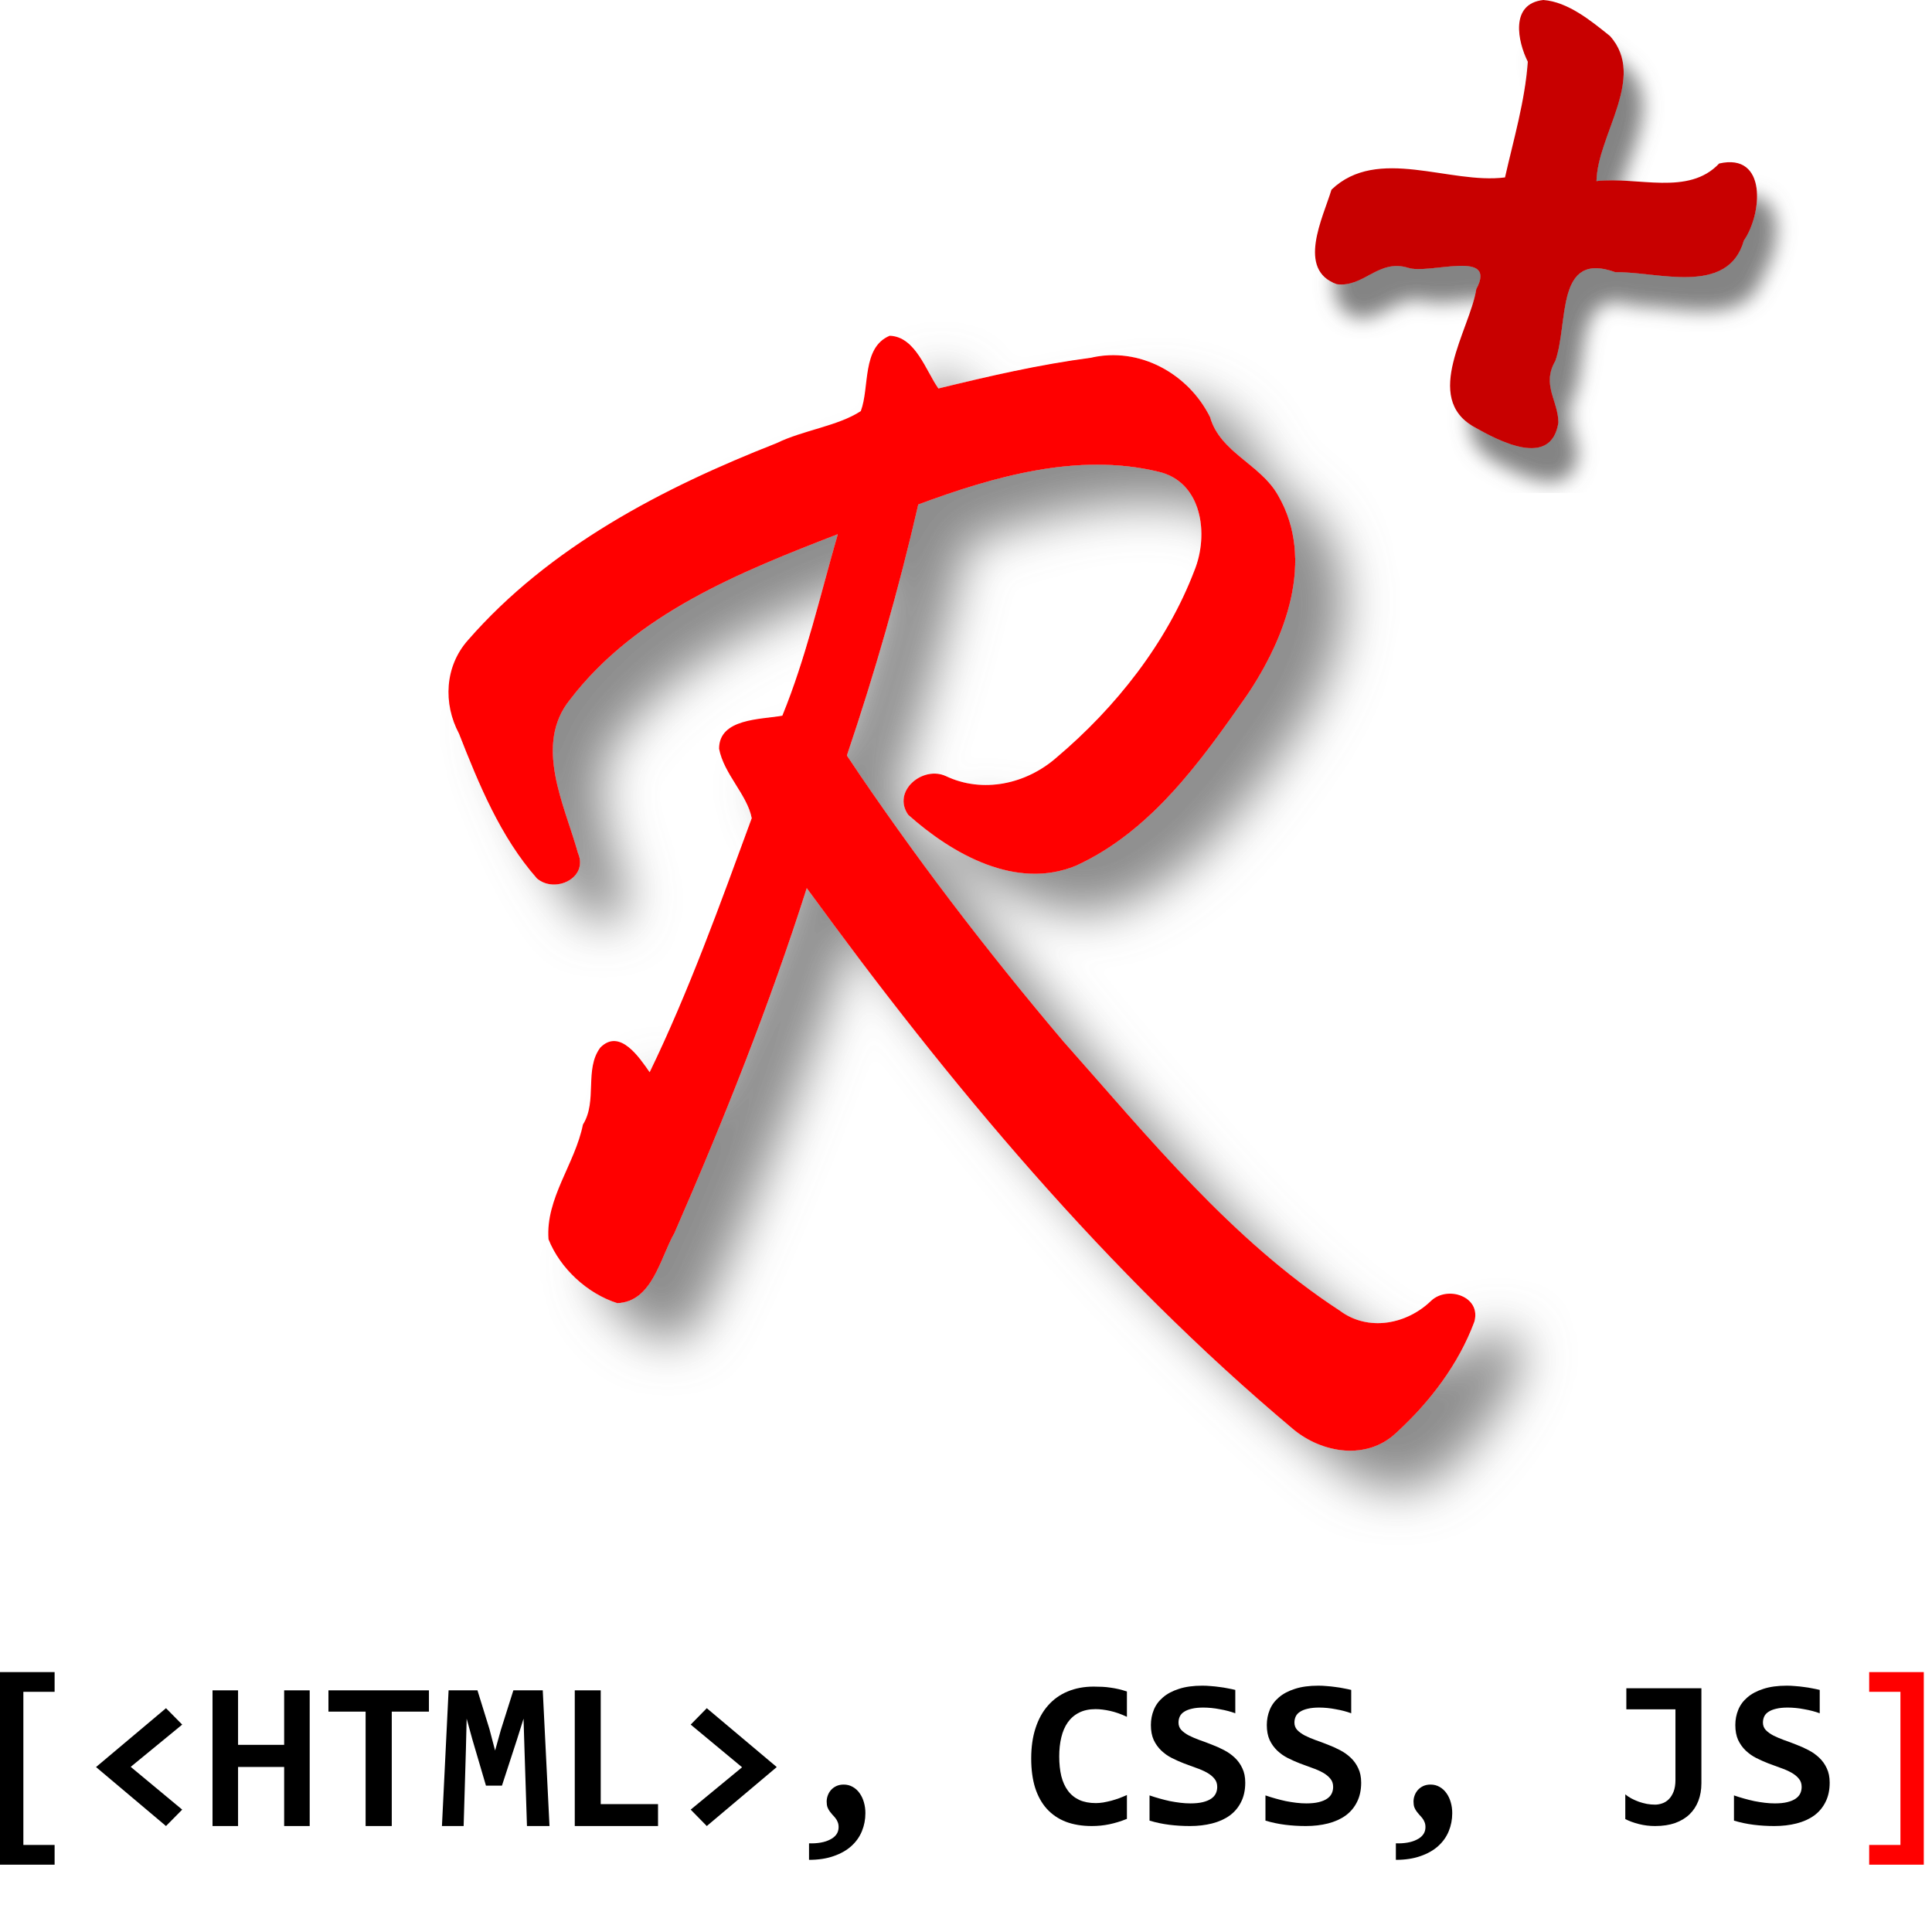
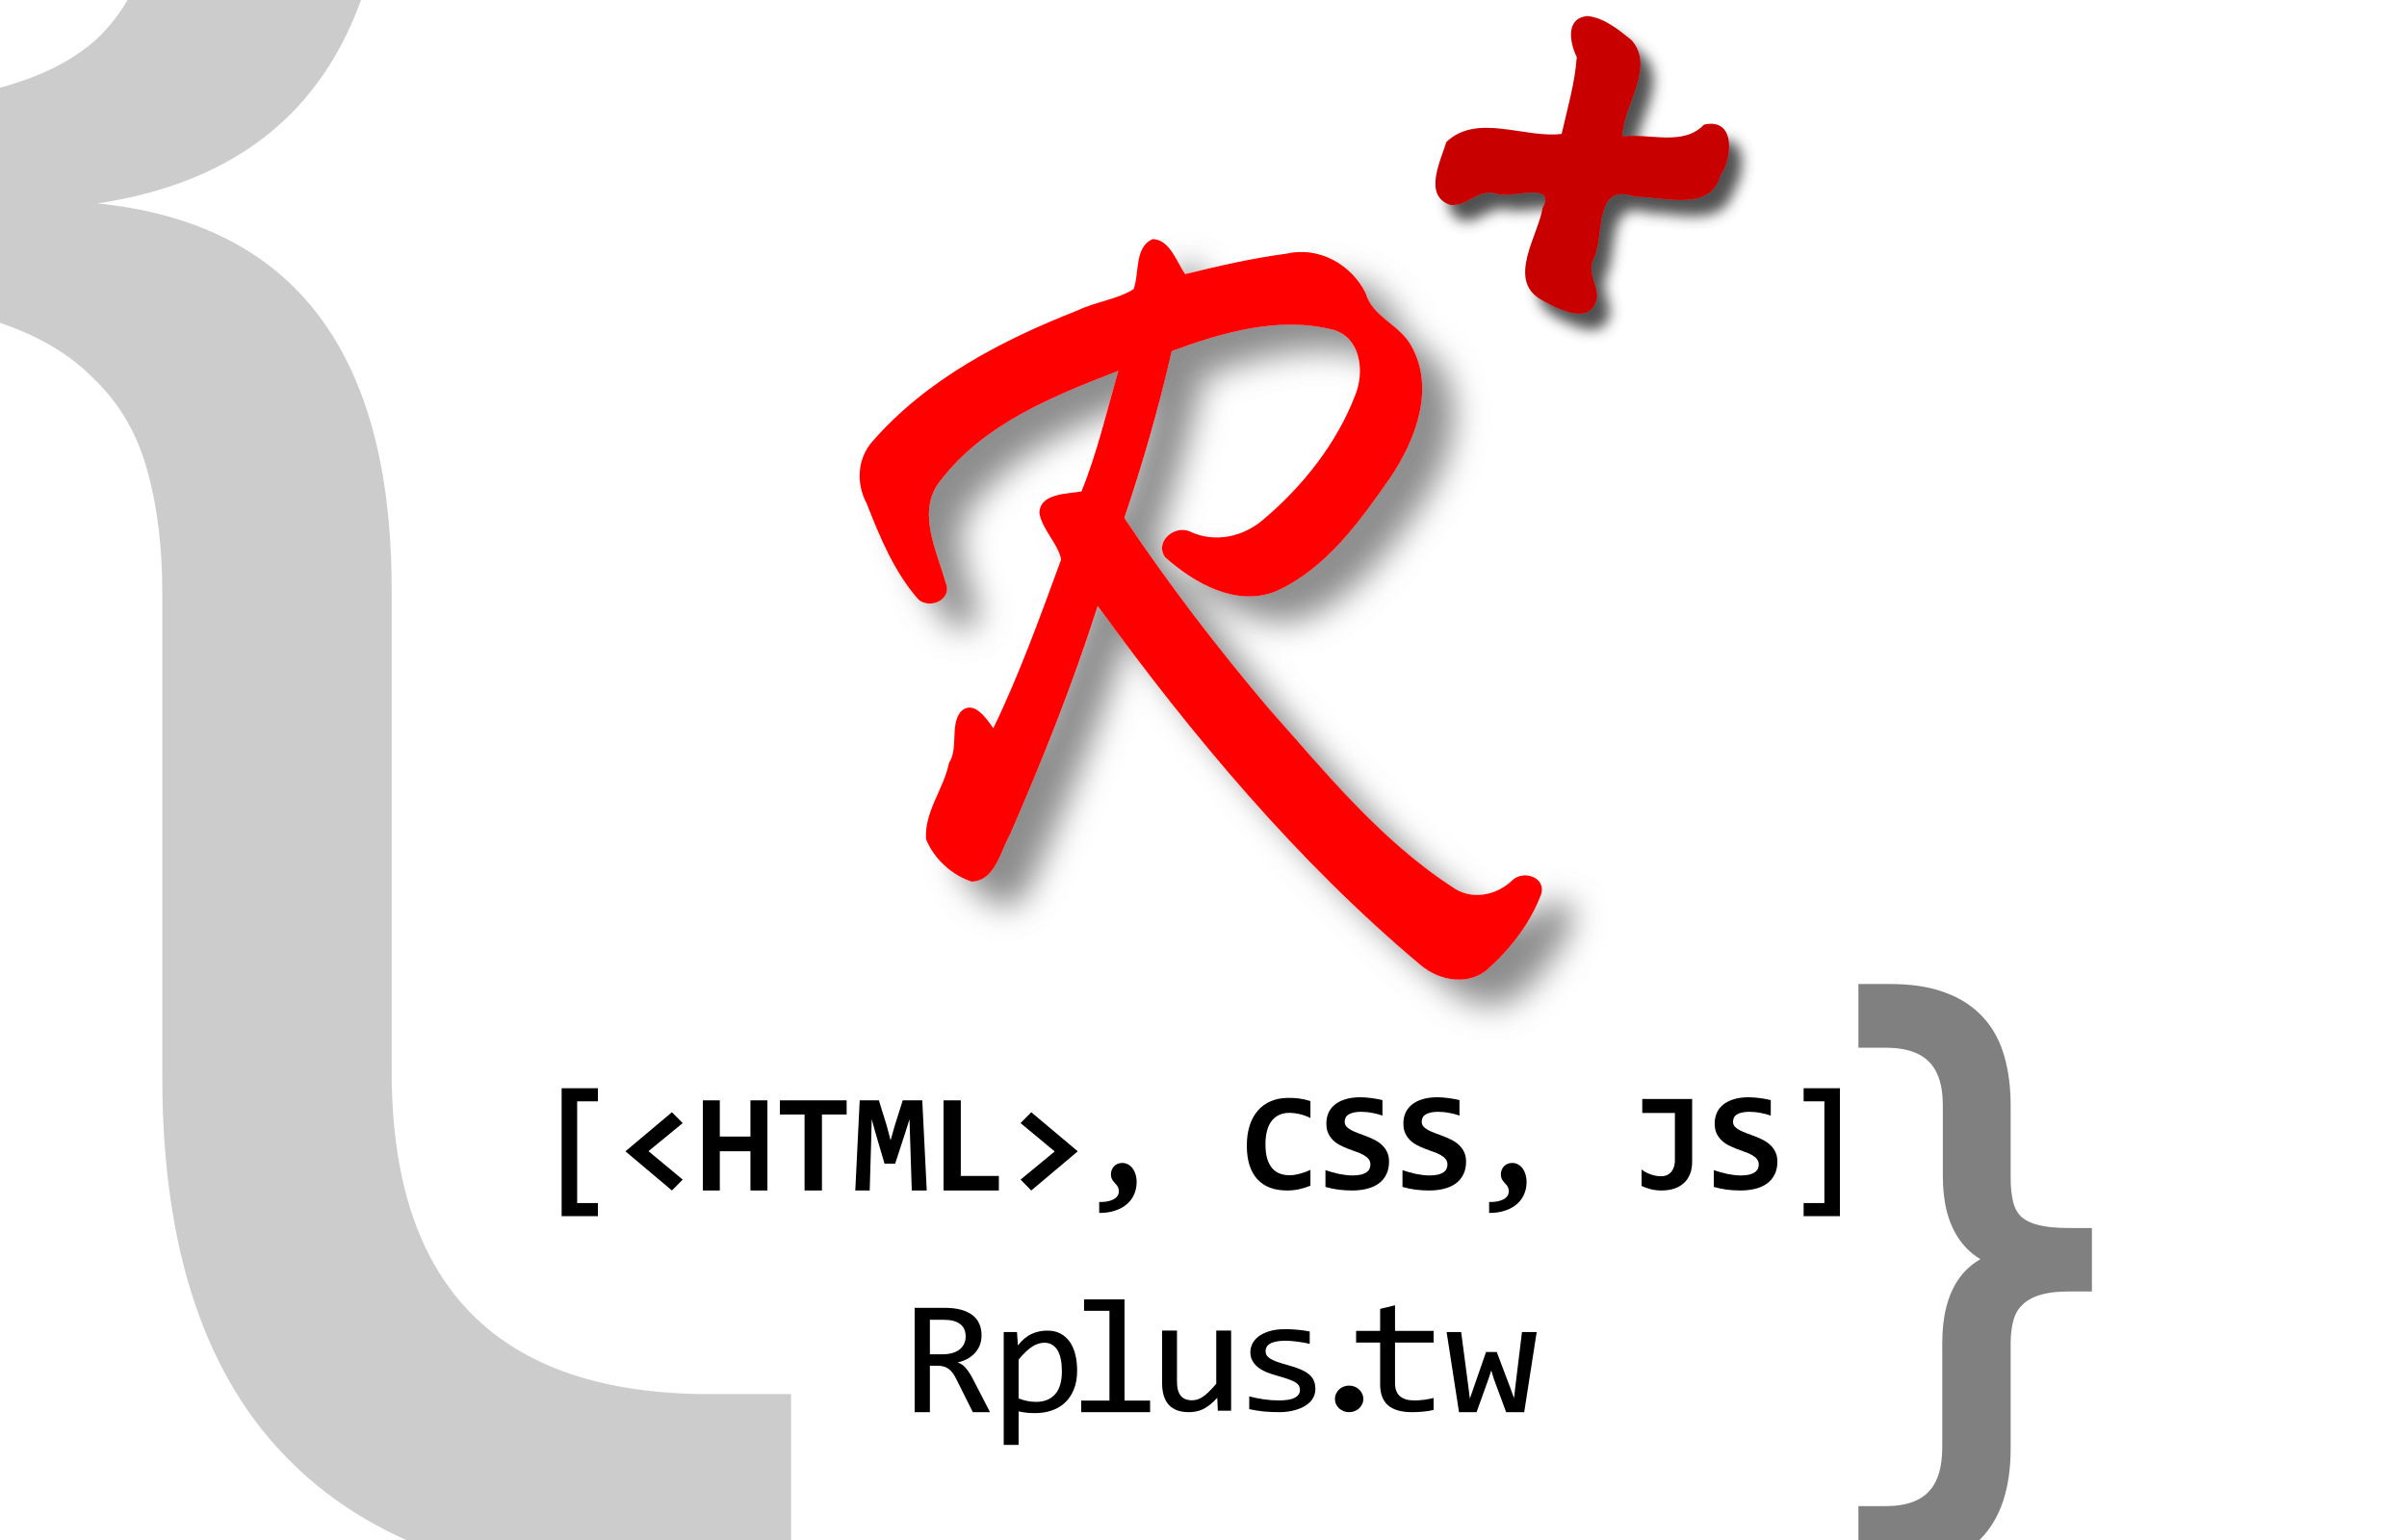
- <svg xmlns="http://www.w3.org/2000/svg" xmlns:xlink="http://www.w3.org/1999/xlink" width="400" height="400" viewBox="0 0 400 400" version="1.1">
+ <svg xmlns="http://www.w3.org/2000/svg" xmlns:xlink="http://www.w3.org/1999/xlink" width="750" height="480" viewBox="0 0 750 480" version="1.1">
  <defs id="defs3">
    <filter id="drop-shadow" width="130%" height="120%">
      <feGaussianBlur in="SourceAlpha" stdDeviation="5" />
      <feOffset dx="10" dy="8" result="offsetblur" />
      <feFlood flood-color="rgb(128,128,128)" flood-opacity=".9" />
      <feComposite in2="offsetblur" operator="in" />
      <feMerge>
        <feMergeNode />
        <feMergeNode in="SourceGraphic" />
      </feMerge>
    </filter>
    <filter id="drop-shadow2" width="130%" height="120%">
      <feGaussianBlur in="SourceAlpha" stdDeviation="2" />
-       <feOffset dx="4" dy="7" result="offsetblur" />
-       <feFlood flood-color="rgb(100,100,100)" flood-opacity=".8" />
+       <feOffset dx="4" dy="5" result="offsetblur" />
+       <feFlood flood-color="rgb(60,60,60)" flood-opacity=".9" />
      <feComposite in2="offsetblur" operator="in" />
      <feMerge>
        <feMergeNode />
        <feMergeNode in="SourceGraphic" />
      </feMerge>
    </filter>
-     <path id="text-S" d="m 19.817,20.075 c -2e-5,1.533 -0.287,2.866 -0.86,3.998 -0.559,1.132 -1.347,2.071 -2.364,2.816 -1.017,0.731 -2.228,1.275 -3.632,1.634 -1.404,0.358 -2.938,0.537 -4.6,0.537 -1.476,0 -2.902,-0.086 -4.277,-0.258 C 2.708,28.63 1.347,28.343 0,27.942 l 0,-5.223 c 0.659,0.229 1.347,0.444 2.063,0.645 0.716,0.201 1.433,0.38 2.149,0.537 0.731,0.143 1.454,0.258 2.171,0.344 0.716,0.086 1.411,0.129 2.085,0.129 1.003,10e-6 1.856,-0.086 2.558,-0.258 0.702,-0.172 1.275,-0.408 1.72,-0.709 0.444,-0.301 0.767,-0.659 0.967,-1.075 0.201,-0.416 0.301,-0.874 0.301,-1.376 -10e-6,-0.688 -0.201,-1.261 -0.602,-1.72 C 13.025,18.764 12.509,18.349 11.865,17.99 11.22,17.632 10.482,17.31 9.651,17.023 8.834,16.737 7.996,16.429 7.136,16.099 6.291,15.769 5.452,15.397 4.621,14.981 3.804,14.566 3.074,14.05 2.429,13.434 1.784,12.818 1.261,12.087 0.86,11.241 c -0.387,-0.86 -0.58,-1.891 -0.58,-3.095 0,-1.103 0.201,-2.149 0.602,-3.138 C 1.282,4.019 1.913,3.16 2.773,2.429 3.632,1.684 4.736,1.096 6.083,0.666 7.43,0.222 9.056,2.9636235e-5 10.962,-3.6376465e-7 11.521,2.9636235e-5 12.101,0.029 12.703,0.086 c 0.616,0.043 1.218,0.107 1.805,0.193 0.602,0.072 1.175,0.165 1.72,0.279 0.559,0.1 1.068,0.208 1.526,0.322 l 0,4.836 c -0.459,-0.172 -0.96,-0.33 -1.505,-0.473 -0.545,-0.143 -1.111,-0.265 -1.698,-0.365 -0.573,-0.115 -1.154,-0.201 -1.741,-0.258 -0.588,-0.057 -1.146,-0.086 -1.677,-0.086 -0.931,3e-5 -1.72,0.079 -2.364,0.236 -0.645,0.143 -1.175,0.351 -1.591,0.623 -0.416,0.258 -0.716,0.58 -0.903,0.967 -0.186,0.387 -0.279,0.817 -0.279,1.29 -1e-5,0.588 0.193,1.096 0.58,1.526 0.401,0.416 0.924,0.795 1.569,1.139 0.659,0.33 1.397,0.645 2.214,0.946 0.831,0.287 1.677,0.602 2.536,0.946 0.874,0.33 1.72,0.709 2.536,1.139 0.831,0.43 1.569,0.953 2.214,1.569 0.659,0.616 1.182,1.347 1.569,2.192 0.401,0.831 0.602,1.82 0.602,2.966" />
-     <path id="text-lsb" d="m 4.6957284e-6,29.06 0,-39.871 11.306,0 0,4.084 -6.47,0 0,31.704 6.47,0 0,4.084 -11.306,0" />
-     <use id="text-rsb" xlink:href="#text-lsb" x="-11.3" style="fill: red;" transform="scale(-1,1)" />
-     <path id="text-lt" d="M 14.487,29.06 0,16.851 14.487,4.664 17.84,8.06 7.179,16.808 17.84,25.664 14.487,29.06" />
-     <path id="text-H" d="m 14.831,29.06 0,-12.23 -9.543,0 0,12.23 -5.288,0 0,-28.093 5.288,0 0,11.284 9.543,0 0,-11.284 5.288,0 0,28.093 -5.288,0" />
-     <path id="text-T" d="m 13.111,5.373 0,23.686 -5.416,0 0,-23.686 -7.695,0 0,-4.406 20.806,0 0,4.406 -7.695,0" />
-     <path id="text-M" d="M 17.604,29.06 17.088,13.176 16.894,6.835 15.54,11.134 l -3.117,9.565 -3.31,0 L 6.298,11.134 5.116,6.835 4.965,13.047 4.492,29.06 0,29.06 1.376,0.967 l 5.975,0 2.472,7.974 1.182,4.492 1.182,-4.234 2.601,-8.232 6.083,0 L 22.268,29.06 l -4.664,0" />
-     <path id="text-L" d="m 0,29.06 0,-28.093 5.373,0 0,23.557 11.865,0 0,4.535 -17.238,0" />
-     <path id="text-gt" d="M 3.332,4.664 17.819,16.851 3.332,29.06 0,25.664 10.64,16.894 0,8.06 3.332,4.664" />
-     <path id="text-comma" d="m 0,25.642 c 0.86,0.029 1.662,-0.021 2.407,-0.15 0.745,-0.129 1.39,-0.337 1.934,-0.623 0.559,-0.272 0.996,-0.623 1.311,-1.053 0.315,-0.43 0.473,-0.939 0.473,-1.526 -1e-5,-0.416 -0.065,-0.767 -0.193,-1.053 C 5.818,20.935 5.667,20.67 5.481,20.441 5.295,20.197 5.094,19.968 4.879,19.753 4.679,19.524 4.485,19.287 4.299,19.044 4.113,18.786 3.955,18.499 3.826,18.184 3.711,17.854 3.654,17.46 3.654,17.002 c -10e-6,-0.444 0.079,-0.874 0.236,-1.29 0.158,-0.43 0.387,-0.81 0.688,-1.139 0.301,-0.33 0.666,-0.595 1.096,-0.795 0.444,-0.201 0.946,-0.301 1.505,-0.301 0.702,10e-6 1.333,0.165 1.891,0.494 0.559,0.315 1.032,0.752 1.419,1.311 0.387,0.545 0.681,1.175 0.881,1.891 0.201,0.702 0.301,1.44 0.301,2.214 -2e-5,1.333 -0.244,2.586 -0.731,3.761 -0.487,1.175 -1.218,2.2 -2.192,3.074 C 7.774,27.097 6.556,27.785 5.094,28.286 3.647,28.802 1.949,29.06 0,29.06 l 0,-3.418" />
-     <path id="text-C" d="m 19.817,27.577 c -1.247,0.502 -2.457,0.874 -3.632,1.118 -1.161,0.244 -2.371,0.365 -3.632,0.365 -2.02,0 -3.812,-0.294 -5.373,-0.881 C 5.631,27.577 4.32,26.688 3.246,25.513 2.185,24.338 1.376,22.884 0.817,21.15 0.272,19.402 -9.9994975e-6,17.374 0,15.067 -9.9994975e-6,12.703 0.301,10.604 0.903,8.77 c 0.602,-1.848 1.462,-3.403 2.579,-4.664 1.118,-1.275 2.472,-2.243 4.062,-2.902 1.605,-0.673 3.403,-1.01 5.395,-1.01 0.645,3e-5 1.247,0.014 1.805,0.043 0.573,0.029 1.132,0.086 1.676,0.172 0.544,0.072 1.096,0.172 1.655,0.301 0.559,0.129 1.139,0.294 1.741,0.494 l 0,5.245 c -1.218,-0.573 -2.379,-0.982 -3.482,-1.225 -1.103,-0.244 -2.106,-0.365 -3.009,-0.365 -1.333,3e-5 -2.472,0.244 -3.417,0.731 -0.946,0.473 -1.727,1.146 -2.343,2.02 -0.602,0.86 -1.046,1.891 -1.333,3.095 -0.287,1.189 -0.43,2.5 -0.43,3.933 -10e-6,1.519 0.143,2.88 0.43,4.084 0.301,1.189 0.759,2.2 1.376,3.031 0.616,0.831 1.404,1.469 2.364,1.913 0.96,0.43 2.099,0.645 3.417,0.645 0.473,10e-6 0.982,-0.043 1.526,-0.129 0.559,-0.1 1.118,-0.222 1.676,-0.365 0.573,-0.158 1.132,-0.337 1.677,-0.537 0.559,-0.215 1.075,-0.43 1.548,-0.645 l 0,4.944" />
-     <path id="text-J" d="m 15.755,20.226 c -2e-5,1.318 -0.208,2.522 -0.623,3.611 -0.416,1.089 -1.025,2.02 -1.827,2.794 -0.802,0.774 -1.798,1.376 -2.988,1.806 -1.189,0.416 -2.572,0.623 -4.148,0.623 -1.161,0 -2.278,-0.136 -3.353,-0.408 C 1.741,28.379 0.802,28.035 0,27.62 l 0,-5.116 c 0.358,0.301 0.774,0.58 1.247,0.838 0.487,0.258 1.003,0.487 1.548,0.688 0.544,0.186 1.103,0.337 1.677,0.451 0.573,0.1 1.139,0.15 1.698,0.15 0.473,0 0.96,-0.086 1.462,-0.258 0.516,-0.172 0.974,-0.459 1.376,-0.86 0.401,-0.401 0.731,-0.924 0.989,-1.569 0.258,-0.659 0.387,-1.469 0.387,-2.429 l 0,-14.616 -10.167,0 0,-4.363 15.54,0 0,19.688" />
+     <path id="letter-S" d="m 19.817,20.075 c -2e-5,1.533 -0.287,2.866 -0.86,3.998 -0.559,1.132 -1.347,2.071 -2.364,2.816 -1.017,0.731 -2.228,1.275 -3.632,1.634 -1.404,0.358 -2.938,0.537 -4.6,0.537 -1.476,0 -2.902,-0.086 -4.277,-0.258 C 2.708,28.63 1.347,28.343 0,27.942 l 0,-5.223 c 0.659,0.229 1.347,0.444 2.063,0.645 0.716,0.201 1.433,0.38 2.149,0.537 0.731,0.143 1.454,0.258 2.171,0.344 0.716,0.086 1.411,0.129 2.085,0.129 1.003,10e-6 1.856,-0.086 2.558,-0.258 0.702,-0.172 1.275,-0.408 1.72,-0.709 0.444,-0.301 0.767,-0.659 0.967,-1.075 0.201,-0.416 0.301,-0.874 0.301,-1.376 -10e-6,-0.688 -0.201,-1.261 -0.602,-1.72 C 13.025,18.764 12.509,18.349 11.865,17.99 11.22,17.632 10.482,17.31 9.651,17.023 8.834,16.737 7.996,16.429 7.136,16.099 6.291,15.769 5.452,15.397 4.621,14.981 3.804,14.566 3.074,14.05 2.429,13.434 1.784,12.818 1.261,12.087 0.86,11.241 c -0.387,-0.86 -0.58,-1.891 -0.58,-3.095 0,-1.103 0.201,-2.149 0.602,-3.138 C 1.282,4.019 1.913,3.16 2.773,2.429 3.632,1.684 4.736,1.096 6.083,0.666 7.43,0.222 9.056,2.9636235e-5 10.962,-3.6376465e-7 11.521,2.9636235e-5 12.101,0.029 12.703,0.086 c 0.616,0.043 1.218,0.107 1.805,0.193 0.602,0.072 1.175,0.165 1.72,0.279 0.559,0.1 1.068,0.208 1.526,0.322 l 0,4.836 c -0.459,-0.172 -0.96,-0.33 -1.505,-0.473 -0.545,-0.143 -1.111,-0.265 -1.698,-0.365 -0.573,-0.115 -1.154,-0.201 -1.741,-0.258 -0.588,-0.057 -1.146,-0.086 -1.677,-0.086 -0.931,3e-5 -1.72,0.079 -2.364,0.236 -0.645,0.143 -1.175,0.351 -1.591,0.623 -0.416,0.258 -0.716,0.58 -0.903,0.967 -0.186,0.387 -0.279,0.817 -0.279,1.29 -1e-5,0.588 0.193,1.096 0.58,1.526 0.401,0.416 0.924,0.795 1.569,1.139 0.659,0.33 1.397,0.645 2.214,0.946 0.831,0.287 1.677,0.602 2.536,0.946 0.874,0.33 1.72,0.709 2.536,1.139 0.831,0.43 1.569,0.953 2.214,1.569 0.659,0.616 1.182,1.347 1.569,2.192 0.401,0.831 0.602,1.82 0.602,2.966" />
+     <path id="letter-lsb" d="m 4.6957284e-6,29.06 0,-39.871 11.306,0 0,4.084 -6.47,0 0,31.704 6.47,0 0,4.084 -11.306,0" />
+     <use id="letter-rsb" xlink:href="#letter-lsb" x="-11.3" transform="scale(-1,1)" />
+     <path id="letter-lt" d="M 14.487,29.06 0,16.851 14.487,4.664 17.84,8.06 7.179,16.808 17.84,25.664 14.487,29.06" />
+     <path id="letter-H" d="m 14.831,29.06 0,-12.23 -9.543,0 0,12.23 -5.288,0 0,-28.093 5.288,0 0,11.284 9.543,0 0,-11.284 5.288,0 0,28.093 -5.288,0" />
+     <path id="letter-T" d="m 13.111,5.373 0,23.686 -5.416,0 0,-23.686 -7.695,0 0,-4.406 20.806,0 0,4.406 -7.695,0" />
+     <path id="letter-M" d="M 17.604,29.06 17.088,13.176 16.894,6.835 15.54,11.134 l -3.117,9.565 -3.31,0 L 6.298,11.134 5.116,6.835 4.965,13.047 4.492,29.06 0,29.06 1.376,0.967 l 5.975,0 2.472,7.974 1.182,4.492 1.182,-4.234 2.601,-8.232 6.083,0 L 22.268,29.06 l -4.664,0" />
+     <path id="letter-L" d="m 0,29.06 0,-28.093 5.373,0 0,23.557 11.865,0 0,4.535 -17.238,0" />
+     <path id="letter-gt" d="M 3.332,4.664 17.819,16.851 3.332,29.06 0,25.664 10.64,16.894 0,8.06 3.332,4.664" />
+     <path id="letter-comma" d="m 0,25.642 c 0.86,0.029 1.662,-0.021 2.407,-0.15 0.745,-0.129 1.39,-0.337 1.934,-0.623 0.559,-0.272 0.996,-0.623 1.311,-1.053 0.315,-0.43 0.473,-0.939 0.473,-1.526 -1e-5,-0.416 -0.065,-0.767 -0.193,-1.053 C 5.818,20.935 5.667,20.67 5.481,20.441 5.295,20.197 5.094,19.968 4.879,19.753 4.679,19.524 4.485,19.287 4.299,19.044 4.113,18.786 3.955,18.499 3.826,18.184 3.711,17.854 3.654,17.46 3.654,17.002 c -10e-6,-0.444 0.079,-0.874 0.236,-1.29 0.158,-0.43 0.387,-0.81 0.688,-1.139 0.301,-0.33 0.666,-0.595 1.096,-0.795 0.444,-0.201 0.946,-0.301 1.505,-0.301 0.702,10e-6 1.333,0.165 1.891,0.494 0.559,0.315 1.032,0.752 1.419,1.311 0.387,0.545 0.681,1.175 0.881,1.891 0.201,0.702 0.301,1.44 0.301,2.214 -2e-5,1.333 -0.244,2.586 -0.731,3.761 -0.487,1.175 -1.218,2.2 -2.192,3.074 C 7.774,27.097 6.556,27.785 5.094,28.286 3.647,28.802 1.949,29.06 0,29.06 l 0,-3.418" />
+     <path id="letter-C" d="m 19.817,27.577 c -1.247,0.502 -2.457,0.874 -3.632,1.118 -1.161,0.244 -2.371,0.365 -3.632,0.365 -2.02,0 -3.812,-0.294 -5.373,-0.881 C 5.631,27.577 4.32,26.688 3.246,25.513 2.185,24.338 1.376,22.884 0.817,21.15 0.272,19.402 -9.9994975e-6,17.374 0,15.067 -9.9994975e-6,12.703 0.301,10.604 0.903,8.77 c 0.602,-1.848 1.462,-3.403 2.579,-4.664 1.118,-1.275 2.472,-2.243 4.062,-2.902 1.605,-0.673 3.403,-1.01 5.395,-1.01 0.645,3e-5 1.247,0.014 1.805,0.043 0.573,0.029 1.132,0.086 1.676,0.172 0.544,0.072 1.096,0.172 1.655,0.301 0.559,0.129 1.139,0.294 1.741,0.494 l 0,5.245 c -1.218,-0.573 -2.379,-0.982 -3.482,-1.225 -1.103,-0.244 -2.106,-0.365 -3.009,-0.365 -1.333,3e-5 -2.472,0.244 -3.417,0.731 -0.946,0.473 -1.727,1.146 -2.343,2.02 -0.602,0.86 -1.046,1.891 -1.333,3.095 -0.287,1.189 -0.43,2.5 -0.43,3.933 -10e-6,1.519 0.143,2.88 0.43,4.084 0.301,1.189 0.759,2.2 1.376,3.031 0.616,0.831 1.404,1.469 2.364,1.913 0.96,0.43 2.099,0.645 3.417,0.645 0.473,10e-6 0.982,-0.043 1.526,-0.129 0.559,-0.1 1.118,-0.222 1.676,-0.365 0.573,-0.158 1.132,-0.337 1.677,-0.537 0.559,-0.215 1.075,-0.43 1.548,-0.645 l 0,4.944" />
+     <path id="letter-J" d="m 15.755,20.226 c -2e-5,1.318 -0.208,2.522 -0.623,3.611 -0.416,1.089 -1.025,2.02 -1.827,2.794 -0.802,0.774 -1.798,1.376 -2.988,1.806 -1.189,0.416 -2.572,0.623 -4.148,0.623 -1.161,0 -2.278,-0.136 -3.353,-0.408 C 1.741,28.379 0.802,28.035 0,27.62 l 0,-5.116 c 0.358,0.301 0.774,0.58 1.247,0.838 0.487,0.258 1.003,0.487 1.548,0.688 0.544,0.186 1.103,0.337 1.677,0.451 0.573,0.1 1.139,0.15 1.698,0.15 0.473,0 0.96,-0.086 1.462,-0.258 0.516,-0.172 0.974,-0.459 1.376,-0.86 0.401,-0.401 0.731,-0.924 0.989,-1.569 0.258,-0.659 0.387,-1.469 0.387,-2.429 l 0,-14.616 -10.167,0 0,-4.363 15.54,0 0,19.688" />
+     <path id="letter-R" d="m 15.657,25.112 -3.572,0 -3.466,-7.429 c -0.261,-0.569 -0.527,-1.037 -0.8,-1.404 -0.273,-0.379 -0.569,-0.675 -0.889,-0.888 -0.308,-0.225 -0.652,-0.385 -1.031,-0.48 -0.367,-0.095 -0.782,-0.143 -1.244,-0.143 l -1.493,0 0,10.344 -3.163,0 0,-23.228 6.22,0 c 1.351,0 2.512,0.148 3.483,0.444 0.972,0.296 1.765,0.711 2.381,1.244 0.628,0.533 1.084,1.179 1.368,1.937 0.296,0.746 0.444,1.576 0.444,2.488 -2e-5,0.723 -0.107,1.41 -0.32,2.062 -0.213,0.64 -0.533,1.226 -0.96,1.76 -0.415,0.521 -0.936,0.977 -1.564,1.368 -0.616,0.379 -1.327,0.663 -2.133,0.853 0.652,0.225 1.203,0.622 1.653,1.191 0.462,0.557 0.93,1.303 1.404,2.239 l 3.679,7.642 M 10.592,8.264 C 10.592,7.02 10.201,6.09 9.419,5.474 8.649,4.857 7.559,4.55 6.149,4.549 l -2.986,0 0,7.678 2.559,0 c 0.746,0 1.416,-0.083 2.008,-0.25 0.604,-0.178 1.114,-0.432 1.528,-0.764 0.427,-0.344 0.752,-0.758 0.977,-1.244 C 10.474,9.471 10.592,8.902 10.592,8.263" />
+     <path id="letter-p" d="m 15.249,15.87 c -2e-5,1.588 -0.225,2.974 -0.675,4.159 -0.438,1.185 -1.049,2.168 -1.831,2.95 -0.782,0.782 -1.706,1.369 -2.773,1.759 -1.066,0.391 -2.222,0.586 -3.466,0.586 -0.569,0 -1.137,-0.03 -1.706,-0.087 -0.557,-0.06 -1.126,-0.16 -1.706,-0.302 l 0,7.465 -3.092,0 0,-25.131 2.755,0 0.196,2.986 C 3.839,9.035 4.787,8.182 5.794,7.696 6.801,7.199 7.891,6.95 9.064,6.95 c 1.019,0 1.914,0.213 2.684,0.64 0.77,0.426 1.416,1.031 1.937,1.813 0.521,0.77 0.912,1.706 1.173,2.808 0.261,1.09 0.391,2.31 0.391,3.661 m -3.164,0.143 c 0,-0.936 -0.071,-1.795 -0.213,-2.577 -0.13,-0.782 -0.344,-1.451 -0.64,-2.008 -0.296,-0.557 -0.675,-0.989 -1.137,-1.297 C 9.633,9.812 9.082,9.652 8.442,9.652 c -0.391,0 -0.788,0.065 -1.191,0.195 -0.403,0.118 -0.823,0.326 -1.262,0.622 -0.427,0.284 -0.883,0.669 -1.369,1.155 -0.474,0.474 -0.983,1.066 -1.528,1.777 l 0,8.655 c 0.569,0.238 1.167,0.427 1.795,0.569 0.628,0.13 1.244,0.195 1.848,0.195 1.671,0 2.98,-0.563 3.928,-1.688 0.948,-1.138 1.422,-2.844 1.422,-5.119" />
+     <path id="letter-l" d="m 5.865,2.541 -5.278,0 0,-2.541 8.406,0 0,22.535 5.314,0 0,2.577 -14.307,0 0,-2.577 5.865,0 0,-19.994" />
+     <path id="letter-u" d="m 14.342,24.792 -2.772,0 -0.107,-2.879 c -0.533,0.616 -1.043,1.132 -1.528,1.546 -0.474,0.403 -0.948,0.729 -1.422,0.977 -0.474,0.25 -0.954,0.421 -1.44,0.515 -0.474,0.108 -0.977,0.16 -1.511,0.16 -1.836,0 -3.223,-0.539 -4.159,-1.617 C 0.468,22.417 0,20.788 0,18.608 L 0,6.949 l 3.092,0 0,11.41 c -2e-5,2.737 1.031,4.105 3.092,4.105 0.379,0 0.746,-0.052 1.102,-0.16 0.367,-0.118 0.746,-0.314 1.137,-0.587 0.403,-0.284 0.829,-0.663 1.28,-1.137 0.462,-0.474 0.977,-1.072 1.546,-1.795 l 0,-11.836 3.092,0 0,17.843" />
+     <path id="letter-s" d="m 13.738,19.922 c 0,0.628 -0.107,1.191 -0.32,1.688 -0.213,0.498 -0.504,0.942 -0.871,1.333 -0.367,0.379 -0.794,0.705 -1.28,0.977 -0.486,0.273 -1.007,0.498 -1.564,0.675 -0.545,0.178 -1.108,0.308 -1.688,0.391 -0.581,0.083 -1.149,0.125 -1.706,0.125 -1.209,0 -2.322,-0.052 -3.341,-0.16 C 1.961,24.845 0.972,24.674 0,24.437 l 0,-2.843 c 1.043,0.296 2.079,0.521 3.11,0.675 1.031,0.155 2.056,0.23 3.075,0.23 1.481,0 2.577,-0.203 3.288,-0.604 0.711,-0.403 1.066,-0.977 1.066,-1.724 -2e-5,-0.32 -0.059,-0.604 -0.178,-0.853 -0.107,-0.261 -0.308,-0.504 -0.604,-0.729 -0.296,-0.238 -0.758,-0.48 -1.386,-0.729 -0.616,-0.25 -1.463,-0.533 -2.541,-0.853 -0.806,-0.238 -1.552,-0.504 -2.239,-0.8 -0.675,-0.308 -1.262,-0.669 -1.759,-1.084 -0.498,-0.415 -0.889,-0.9 -1.173,-1.457 -0.284,-0.557 -0.427,-1.214 -0.427,-1.973 0,-0.498 0.113,-1.043 0.338,-1.635 C 0.805,9.466 1.202,8.915 1.759,8.406 2.316,7.896 3.069,7.476 4.016,7.144 4.964,6.8 6.149,6.628 7.571,6.628 c 0.699,0 1.475,0.043 2.328,0.125 0.853,0.07 1.742,0.203 2.666,0.391 l 0,2.755 C 11.593,9.661 10.669,9.49 9.792,9.384 8.927,9.266 8.175,9.206 7.535,9.206 c -0.77,0 -1.422,0.06 -1.955,0.178 -0.521,0.118 -0.948,0.284 -1.28,0.498 -0.32,0.203 -0.551,0.444 -0.693,0.729 -0.142,0.273 -0.213,0.569 -0.213,0.889 0,0.32 0.059,0.61 0.178,0.871 0.13,0.261 0.361,0.515 0.693,0.764 0.344,0.238 0.818,0.48 1.422,0.729 0.604,0.238 1.392,0.498 2.364,0.782 1.054,0.308 1.943,0.634 2.666,0.977 0.723,0.332 1.309,0.705 1.759,1.12 0.45,0.415 0.77,0.883 0.96,1.404 0.201,0.521 0.302,1.114 0.302,1.777" />
+     <path id="letter-t" d="m 16.102,24.614 c -0.699,0.178 -1.422,0.302 -2.168,0.373 -0.746,0.083 -1.505,0.125 -2.275,0.125 -2.239,0 -3.91,-0.504 -5.012,-1.511 -1.102,-1.019 -1.653,-2.577 -1.653,-4.674 l 0,-9.313 -4.994,0 0,-2.595 4.994,0 0,-4.905 3.092,-0.8 0,5.705 8.015,0 0,2.595 -8.015,0 0,9.064 c -3e-5,1.28 0.338,2.239 1.013,2.879 0.687,0.628 1.694,0.942 3.021,0.942 0.569,0 1.191,-0.043 1.866,-0.125 0.675,-0.095 1.38,-0.238 2.115,-0.427 l 0,2.666" />
+     <path id="letter-w" d="m 18.714,7.269 -2.595,17.843 -3.75,0 -2.577,-7.464 -0.515,-1.813 -0.586,1.919 -2.47,7.358 -3.643,0 L 0,7.269 l 3.021,0 1.493,12.121 0.32,2.701 0.764,-2.364 2.595,-8.015 2.221,0 2.79,7.909 0.8,2.364 0.267,-2.506 1.386,-12.21 3.057,0" />
+     <path id="letter-dot" d="m 2.95,19.196 c 0.403,0 0.782,0.077 1.137,0.23 0.367,0.155 0.681,0.367 0.942,0.64 0.272,0.272 0.486,0.592 0.64,0.96 0.154,0.355 0.231,0.74 0.231,1.155 -2e-5,0.403 -0.077,0.782 -0.231,1.138 -0.154,0.355 -0.367,0.669 -0.64,0.942 -0.261,0.261 -0.575,0.468 -0.942,0.622 -0.355,0.155 -0.735,0.23 -1.137,0.23 -0.415,0 -0.8,-0.077 -1.155,-0.23 C 1.44,24.727 1.126,24.521 0.853,24.26 0.592,23.988 0.385,23.674 0.231,23.318 0.077,22.963 0,22.584 0,22.181 c 0,-0.415 0.077,-0.8 0.231,-1.155 0.154,-0.367 0.361,-0.687 0.622,-0.96 0.272,-0.273 0.586,-0.486 0.942,-0.64 0.355,-0.155 0.74,-0.23 1.155,-0.23" />
+     <path id="letter-lcb" d="m 31.647,80 -3.186,0 c -5.54,-1.8e-5 -9.659,-1.306 -12.357,-3.918 -2.698,-2.583 -4.047,-6.516 -4.047,-11.798 l 0,-14.812 c -1.9e-5,-1.407 -0.158,-2.655 -0.474,-3.746 -0.316,-1.119 -0.876,-2.052 -1.679,-2.799 C 9.128,42.153 8.08,41.564 6.76,41.163 5.468,40.761 3.832,40.56 1.851,40.56 l -1.851,0 0,-5.985 1.851,0 c 2.095,2.6e-5 3.803,-0.172 5.124,-0.517 1.32,-0.344 2.354,-0.861 3.1,-1.55 0.746,-0.718 1.263,-1.622 1.55,-2.713 0.287,-1.091 0.431,-2.382 0.431,-3.875 l 0,-10.205 c -1.9e-5,-2.411 0.287,-4.578 0.861,-6.502 C 13.491,7.262 14.424,5.612 15.716,4.263 17.036,2.885 18.73,1.837 20.797,1.119 22.892,0.373 25.447,6.1e-5 28.461,0 l 3.186,0 0,6.028 -2.54,0 c -6.66,5.7e-5 -9.989,3.229 -9.989,9.688 l 0,10.032 c -2.6e-5,7.004 -3.028,10.951 -9.085,11.841 6.114,0.603 9.171,4.535 9.171,11.798 l 0,14.726 c -2.6e-5,6.573 3.301,9.86 9.903,9.86 l 2.54,0 0,6.028" />
+     <use id="letter-rcb" xlink:href="#letter-lcb" x="-32.7" transform="scale(-1,1)" />
  </defs>
-   <g id="main">
-     <path id="main-R" style="fill:#ff0000;filter:url(#drop-shadow)" d="m 184.192,69.518 c -5.789,2.435 -4.112,10.652 -5.969,15.594 -4.736,3.109 -11.951,3.949 -17.435,6.636 -23.54,9.239 -47.053,21.452 -63.909,40.802 -4.796,5.398 -5.171,13.106 -1.847,19.347 4.154,10.594 8.594,21.404 16.128,29.966 3.694,3.2 10.765,-0.042 8.5,-5.281 -2.754,-9.963 -9.23,-22.378 -1.594,-31.781 13.617,-17.747 35.081,-26.32 55.375,-34.188 -3.609,12.525 -6.609,25.746 -11.469,37.563 -4.438,0.803 -13.104,0.535 -13.094,6.844 1.012,5.282 5.858,9.55 6.757,14.379 -6.452,17.63 -13.159,36.208 -21.132,52.59 -2.089,-2.984 -6.178,-9.188 -10.219,-5.094 -3.354,4.499 -0.535,11.056 -3.594,15.938 -1.629,8.136 -7.764,15.261 -7.125,23.75 2.412,6.045 8.033,11.241 14.219,13.219 7.311,-0.227 8.943,-9.459 11.875,-14.539 10.175,-23.317 19.643,-47.093 27.375,-71.367 29.58,40.579 62.123,79.616 100.625,111.937 6,5.062 15.384,6.619 21.469,0.781 6.919,-6.309 12.892,-14.205 16.125,-22.969 1.456,-5.226 -5.516,-7.535 -8.937,-4.344 -5.017,4.878 -13.016,6.463 -18.906,2.062 -22.454,-14.645 -39.711,-36.02 -57.358,-55.881 -15.924,-18.827 -30.977,-38.487 -44.704,-59.056 5.758,-17.079 10.754,-34.398 14.781,-51.969 15.604,-5.784 32.963,-10.794 49.594,-6.813 9.234,2.039 10.59,13.082 7.562,20.5 -5.706,14.973 -16.321,28.38 -28.531,38.688 -6.279,5.523 -15.293,7.482 -22.938,3.844 -4.828,-2.203 -11.207,3.166 -7.781,8.031 9.121,8.134 22.34,15.651 34.75,10.531 15.565,-7.113 25.92,-21.727 35.438,-35.344 7.912,-11.734 14.143,-27.966 6.406,-41.313 -3.677,-6.535 -11.968,-8.84 -14.094,-16.219 -4.485,-9.011 -14.644,-14.651 -24.712,-12.286 -10.605,1.39 -21.133,3.818 -31.538,6.349 -2.578,-3.645 -4.753,-10.757 -10.094,-10.906 z" />
-     <path style="fill:#c80000;filter:url(#drop-shadow2)" id="main-plus" d="m 319.541,0 c -7.01,0.758 -5.284,8.679 -3.224,12.782 -0.581,8.142 -2.933,16.025 -4.721,23.951 -11.513,1.472 -26.375,-6.591 -35.926,2.533 -1.782,5.875 -7.257,16.583 1.094,19.575 5.662,0.743 8.625,-5.343 14.852,-3.365 4.463,1.356 18.481,-3.939 14.028,4.378 -1.29,8.431 -11.289,22.471 -0.381,28.581 4.957,2.814 15.882,8.66 17.388,-0.921 -0.022,-4.61 -3.519,-7.807 -0.633,-12.782 2.794,-7.88 -0.034,-22.898 12.436,-18.366 8.419,-0.226 23.312,5.078 26.599,-6.564 3.798,-5.437 4.882,-18.251 -5.124,-15.948 -6.349,6.763 -16.906,2.667 -25.39,3.627 0.222,-9.624 10.415,-21.417 2.821,-29.996 -3.961,-3.192 -8.732,-7.097 -13.818,-7.485 z" />
-   </g>
-   <g id="text" transform="translate(0,357)">
-     <use xlink:href="#text-lsb" x="0" />
-     <use xlink:href="#text-lt" x="19.882" y="-8" />
-     <use xlink:href="#text-H" x="44" y="-8" />
-     <use xlink:href="#text-T" x="68" y="-8" />
-     <use xlink:href="#text-M" x="91.5" y="-8" />
-     <use xlink:href="#text-L" x="119" y="-8" />
-     <use xlink:href="#text-gt" x="143" y="-8" />
-     <use xlink:href="#text-comma" x="167.5" y="-1" />
-     <use xlink:href="#text-C" x="213.5" y="-8" />
-     <use xlink:href="#text-S" x="238" y="-8" />
-     <use xlink:href="#text-S" x="262" y="-8" />
-     <use xlink:href="#text-comma" x="289" y="-1" />
-     <use xlink:href="#text-J" x="336.5" y="-8" />
-     <use xlink:href="#text-S" x="359" y="-8" />
-     <use xlink:href="#text-rsb" x="387" />
+   <g id="all-card">
+     <g id="bgi">
+       <use xlink:href="#letter-lcb" style="fill: #ccc" transform="matrix(10,0,0,10.2,-70,-320)" />
+       <use xlink:href="#letter-rcb" style="fill: #808080; stroke: #808080; stroke-width: 3" transform="matrix(2.1,0,0,2.2,580,310)" />
+     </g>
+     <g id="icon--title--info" transform="translate(175,5)">
+       <g id="icon--title">
+         <g id="icon">
+           <path id="main-R" style="fill:#ff0000;filter:url(#drop-shadow)" d="m 184.192,69.518 c -5.789,2.435 -4.112,10.652 -5.969,15.594 -4.736,3.109 -11.951,3.949 -17.435,6.636 -23.54,9.239 -47.053,21.452 -63.909,40.802 -4.796,5.398 -5.171,13.106 -1.847,19.347 4.154,10.594 8.594,21.404 16.128,29.966 3.694,3.2 10.765,-0.042 8.5,-5.281 -2.754,-9.963 -9.23,-22.378 -1.594,-31.781 13.617,-17.747 35.081,-26.32 55.375,-34.188 -3.609,12.525 -6.609,25.746 -11.469,37.563 -4.438,0.803 -13.104,0.535 -13.094,6.844 1.012,5.282 5.858,9.55 6.757,14.379 -6.452,17.63 -13.159,36.208 -21.132,52.59 -2.089,-2.984 -6.178,-9.188 -10.219,-5.094 -3.354,4.499 -0.535,11.056 -3.594,15.938 -1.629,8.136 -7.764,15.261 -7.125,23.75 2.412,6.045 8.033,11.241 14.219,13.219 7.311,-0.227 8.943,-9.459 11.875,-14.539 10.175,-23.317 19.643,-47.093 27.375,-71.367 29.58,40.579 62.123,79.616 100.625,111.937 6,5.062 15.384,6.619 21.469,0.781 6.919,-6.309 12.892,-14.205 16.125,-22.969 1.456,-5.226 -5.516,-7.535 -8.937,-4.344 -5.017,4.878 -13.016,6.463 -18.906,2.062 -22.454,-14.645 -39.711,-36.02 -57.358,-55.881 -15.924,-18.827 -30.977,-38.487 -44.704,-59.056 5.758,-17.079 10.754,-34.398 14.781,-51.969 15.604,-5.784 32.963,-10.794 49.594,-6.813 9.234,2.039 10.59,13.082 7.562,20.5 -5.706,14.973 -16.321,28.38 -28.531,38.688 -6.279,5.523 -15.293,7.482 -22.938,3.844 -4.828,-2.203 -11.207,3.166 -7.781,8.031 9.121,8.134 22.34,15.651 34.75,10.531 15.565,-7.113 25.92,-21.727 35.438,-35.344 7.912,-11.734 14.143,-27.966 6.406,-41.313 -3.677,-6.535 -11.968,-8.84 -14.094,-16.219 -4.485,-9.011 -14.644,-14.651 -24.712,-12.286 -10.605,1.39 -21.133,3.818 -31.538,6.349 -2.578,-3.645 -4.753,-10.757 -10.094,-10.906 z" />
+           <path style="fill:#c80000;filter:url(#drop-shadow2)" id="main-plus" d="m 319.541,0 c -7.01,0.758 -5.284,8.679 -3.224,12.782 -0.581,8.142 -2.933,16.025 -4.721,23.951 -11.513,1.472 -26.375,-6.591 -35.926,2.533 -1.782,5.875 -7.257,16.583 1.094,19.575 5.662,0.743 8.625,-5.343 14.852,-3.365 4.463,1.356 18.481,-3.939 14.028,4.378 -1.29,8.431 -11.289,22.471 -0.381,28.581 4.957,2.814 15.882,8.66 17.388,-0.921 -0.022,-4.61 -3.519,-7.807 -0.633,-12.782 2.794,-7.88 -0.034,-22.898 12.436,-18.366 8.419,-0.226 23.312,5.078 26.599,-6.564 3.798,-5.437 4.882,-18.251 -5.124,-15.948 -6.349,6.763 -16.906,2.667 -25.39,3.627 0.222,-9.624 10.415,-21.417 2.821,-29.996 -3.961,-3.192 -8.732,-7.097 -13.818,-7.485 z" />
+         </g>
+         <g id="title" transform="translate(0,345)" style="fill: #000;">
+           <use xlink:href="#letter-lsb" x="0" />
+           <use xlink:href="#letter-lt" x="19.882" y="-8" />
+           <use xlink:href="#letter-H" x="44" y="-8" />
+           <use xlink:href="#letter-T" x="68" y="-8" />
+           <use xlink:href="#letter-M" x="91.5" y="-8" />
+           <use xlink:href="#letter-L" x="119" y="-8" />
+           <use xlink:href="#letter-gt" x="143" y="-8" />
+           <use xlink:href="#letter-comma" x="167.5" y="-1" />
+           <use xlink:href="#letter-C" x="213.5" y="-8" />
+           <use xlink:href="#letter-S" x="238" y="-8" />
+           <use xlink:href="#letter-S" x="262" y="-8" />
+           <use xlink:href="#letter-comma" x="289" y="-1" />
+           <use xlink:href="#letter-J" x="336.5" y="-8" />
+           <use xlink:href="#letter-S" x="359" y="-8" />
+           <use xlink:href="#letter-rsb" x="387" />
+         </g>
+       </g>
+       <g id="info" transform="translate(110,400) scale(1.5,1.4)" style="fill: #000;">
+         <use xlink:href="#letter-R" x="" y="" />
+         <use xlink:href="#letter-p" x="18.5" y="" />
+         <use xlink:href="#letter-l" x="34.6" y="" />
+         <use xlink:href="#letter-u" x="51.4" y="" />
+         <use xlink:href="#letter-s" x="69.5" y="" />
+         <use xlink:href="#letter-dot" x="87.3" y="" />
+         <use xlink:href="#letter-t" x="91.7" y="" />
+         <use xlink:href="#letter-w" x="110.5" y="" />
+       </g>
+     </g>
  </g>
</svg>
